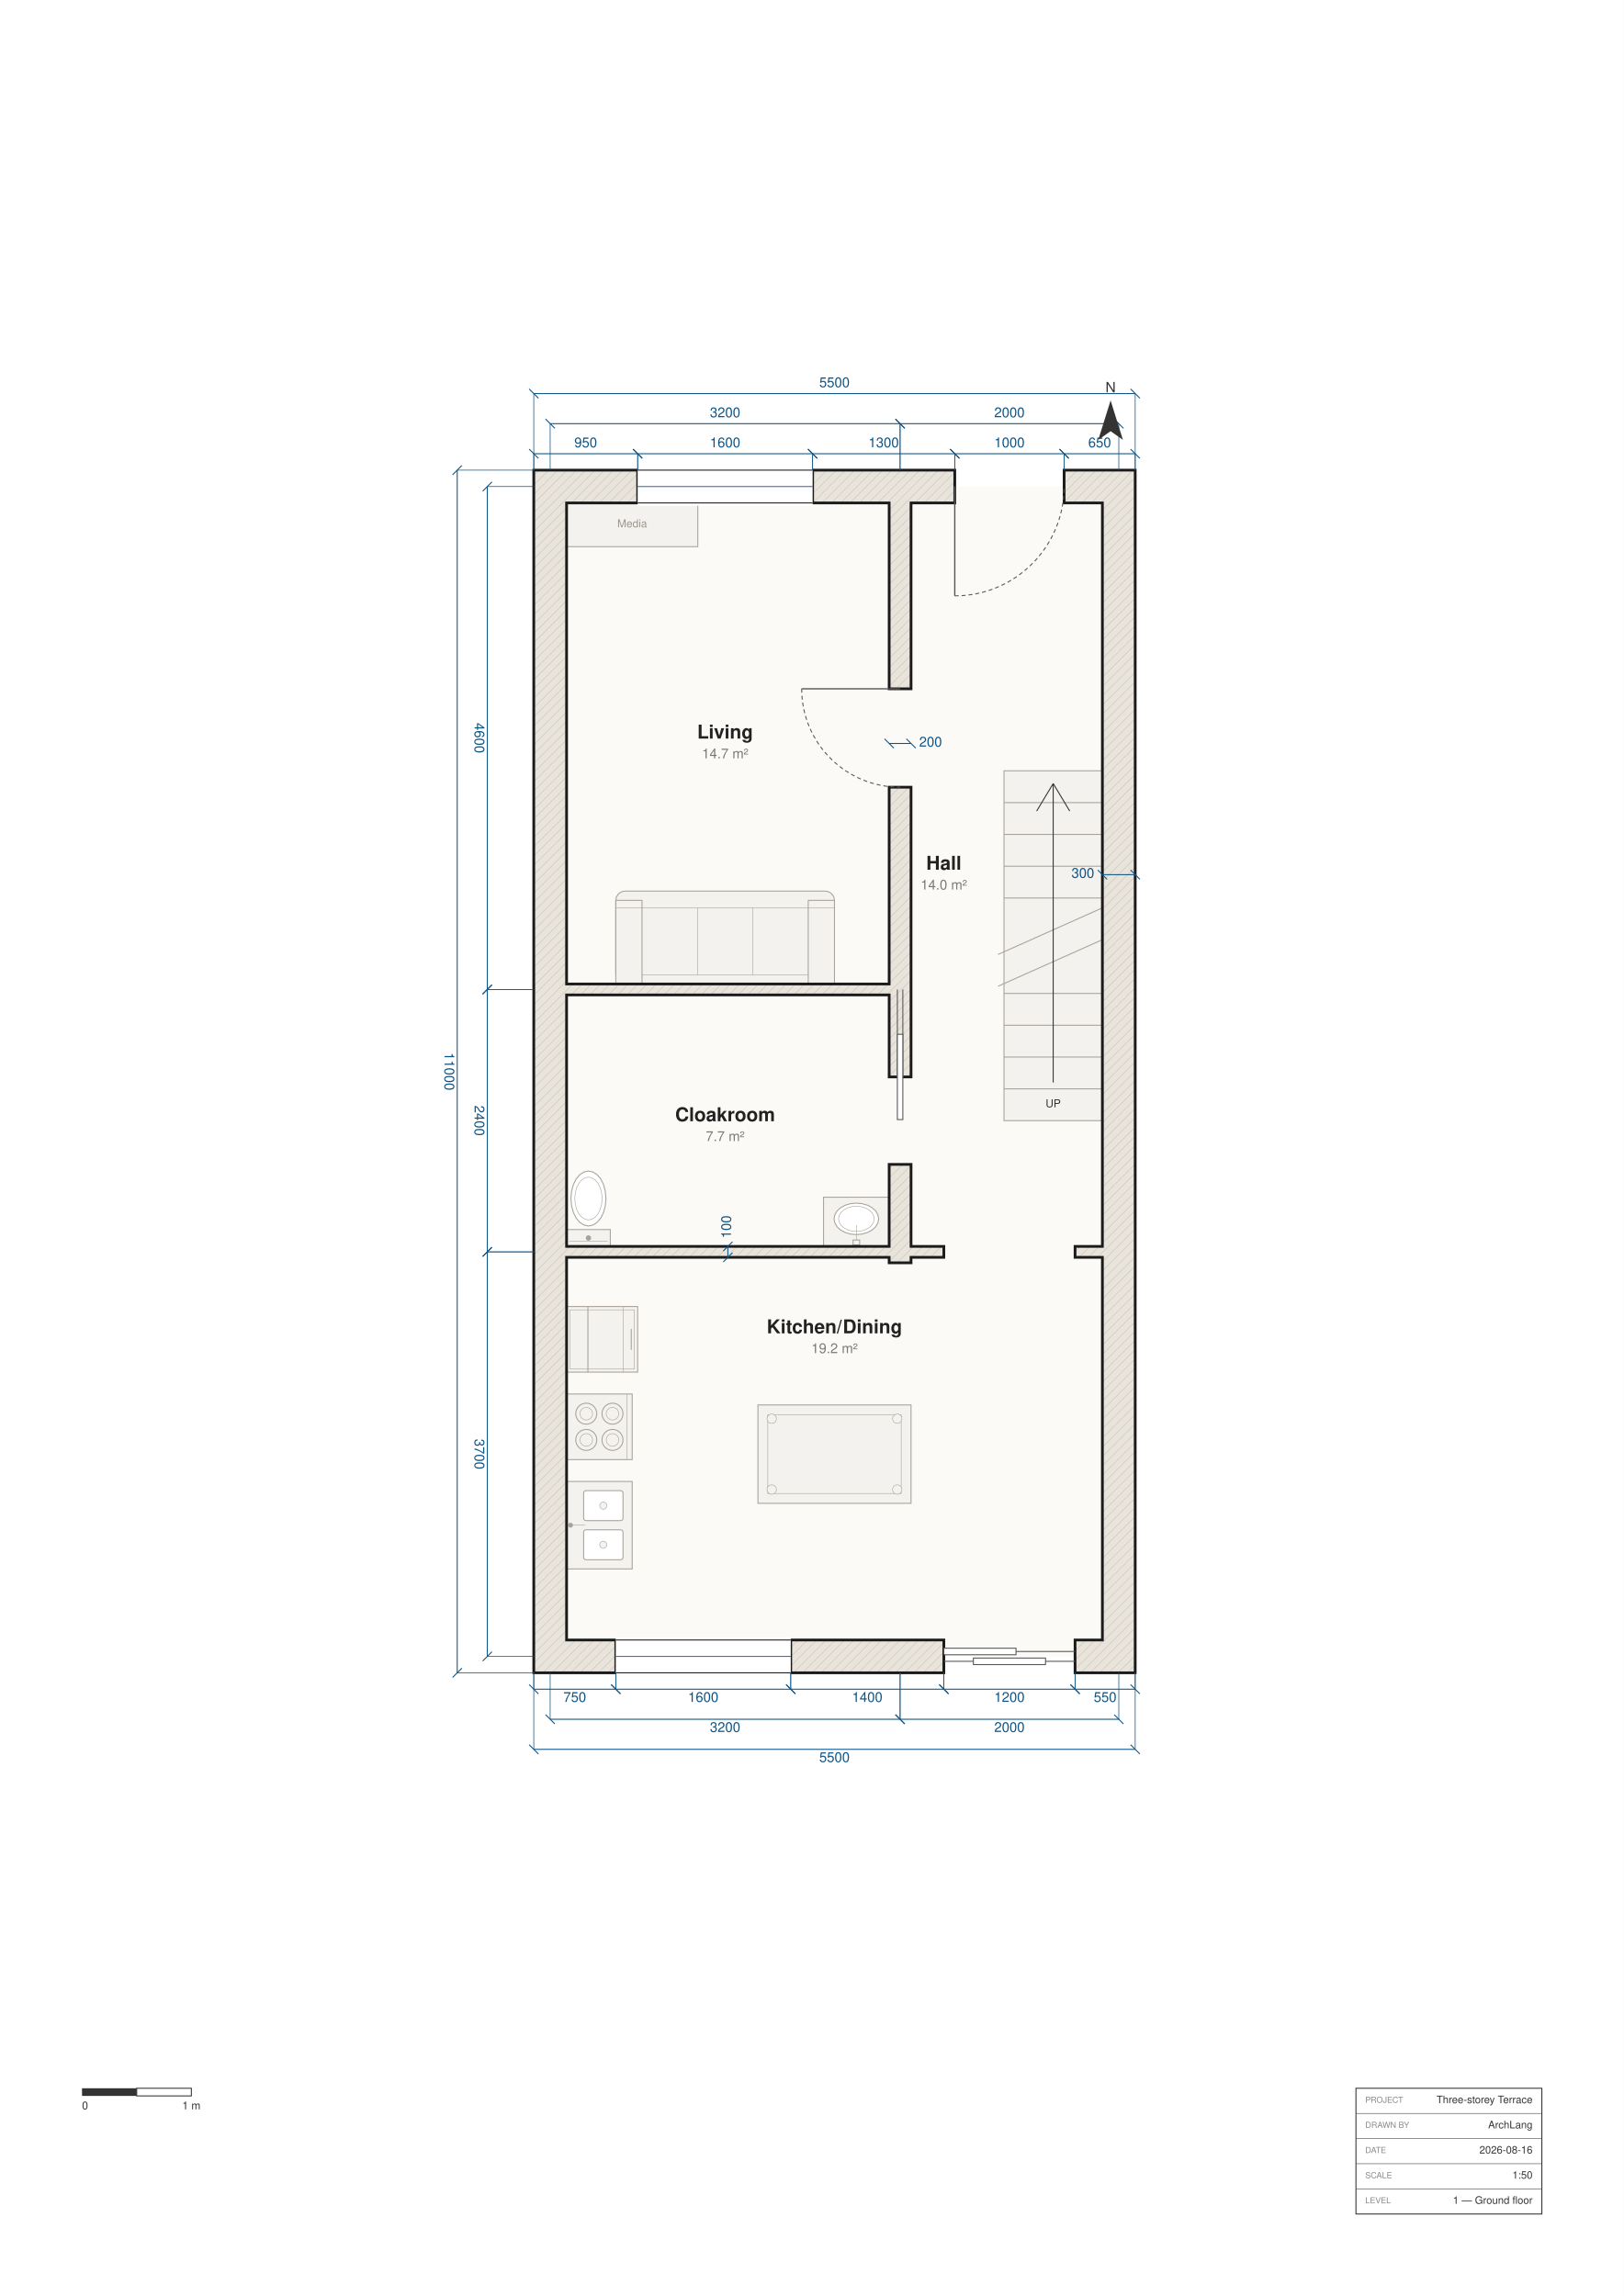
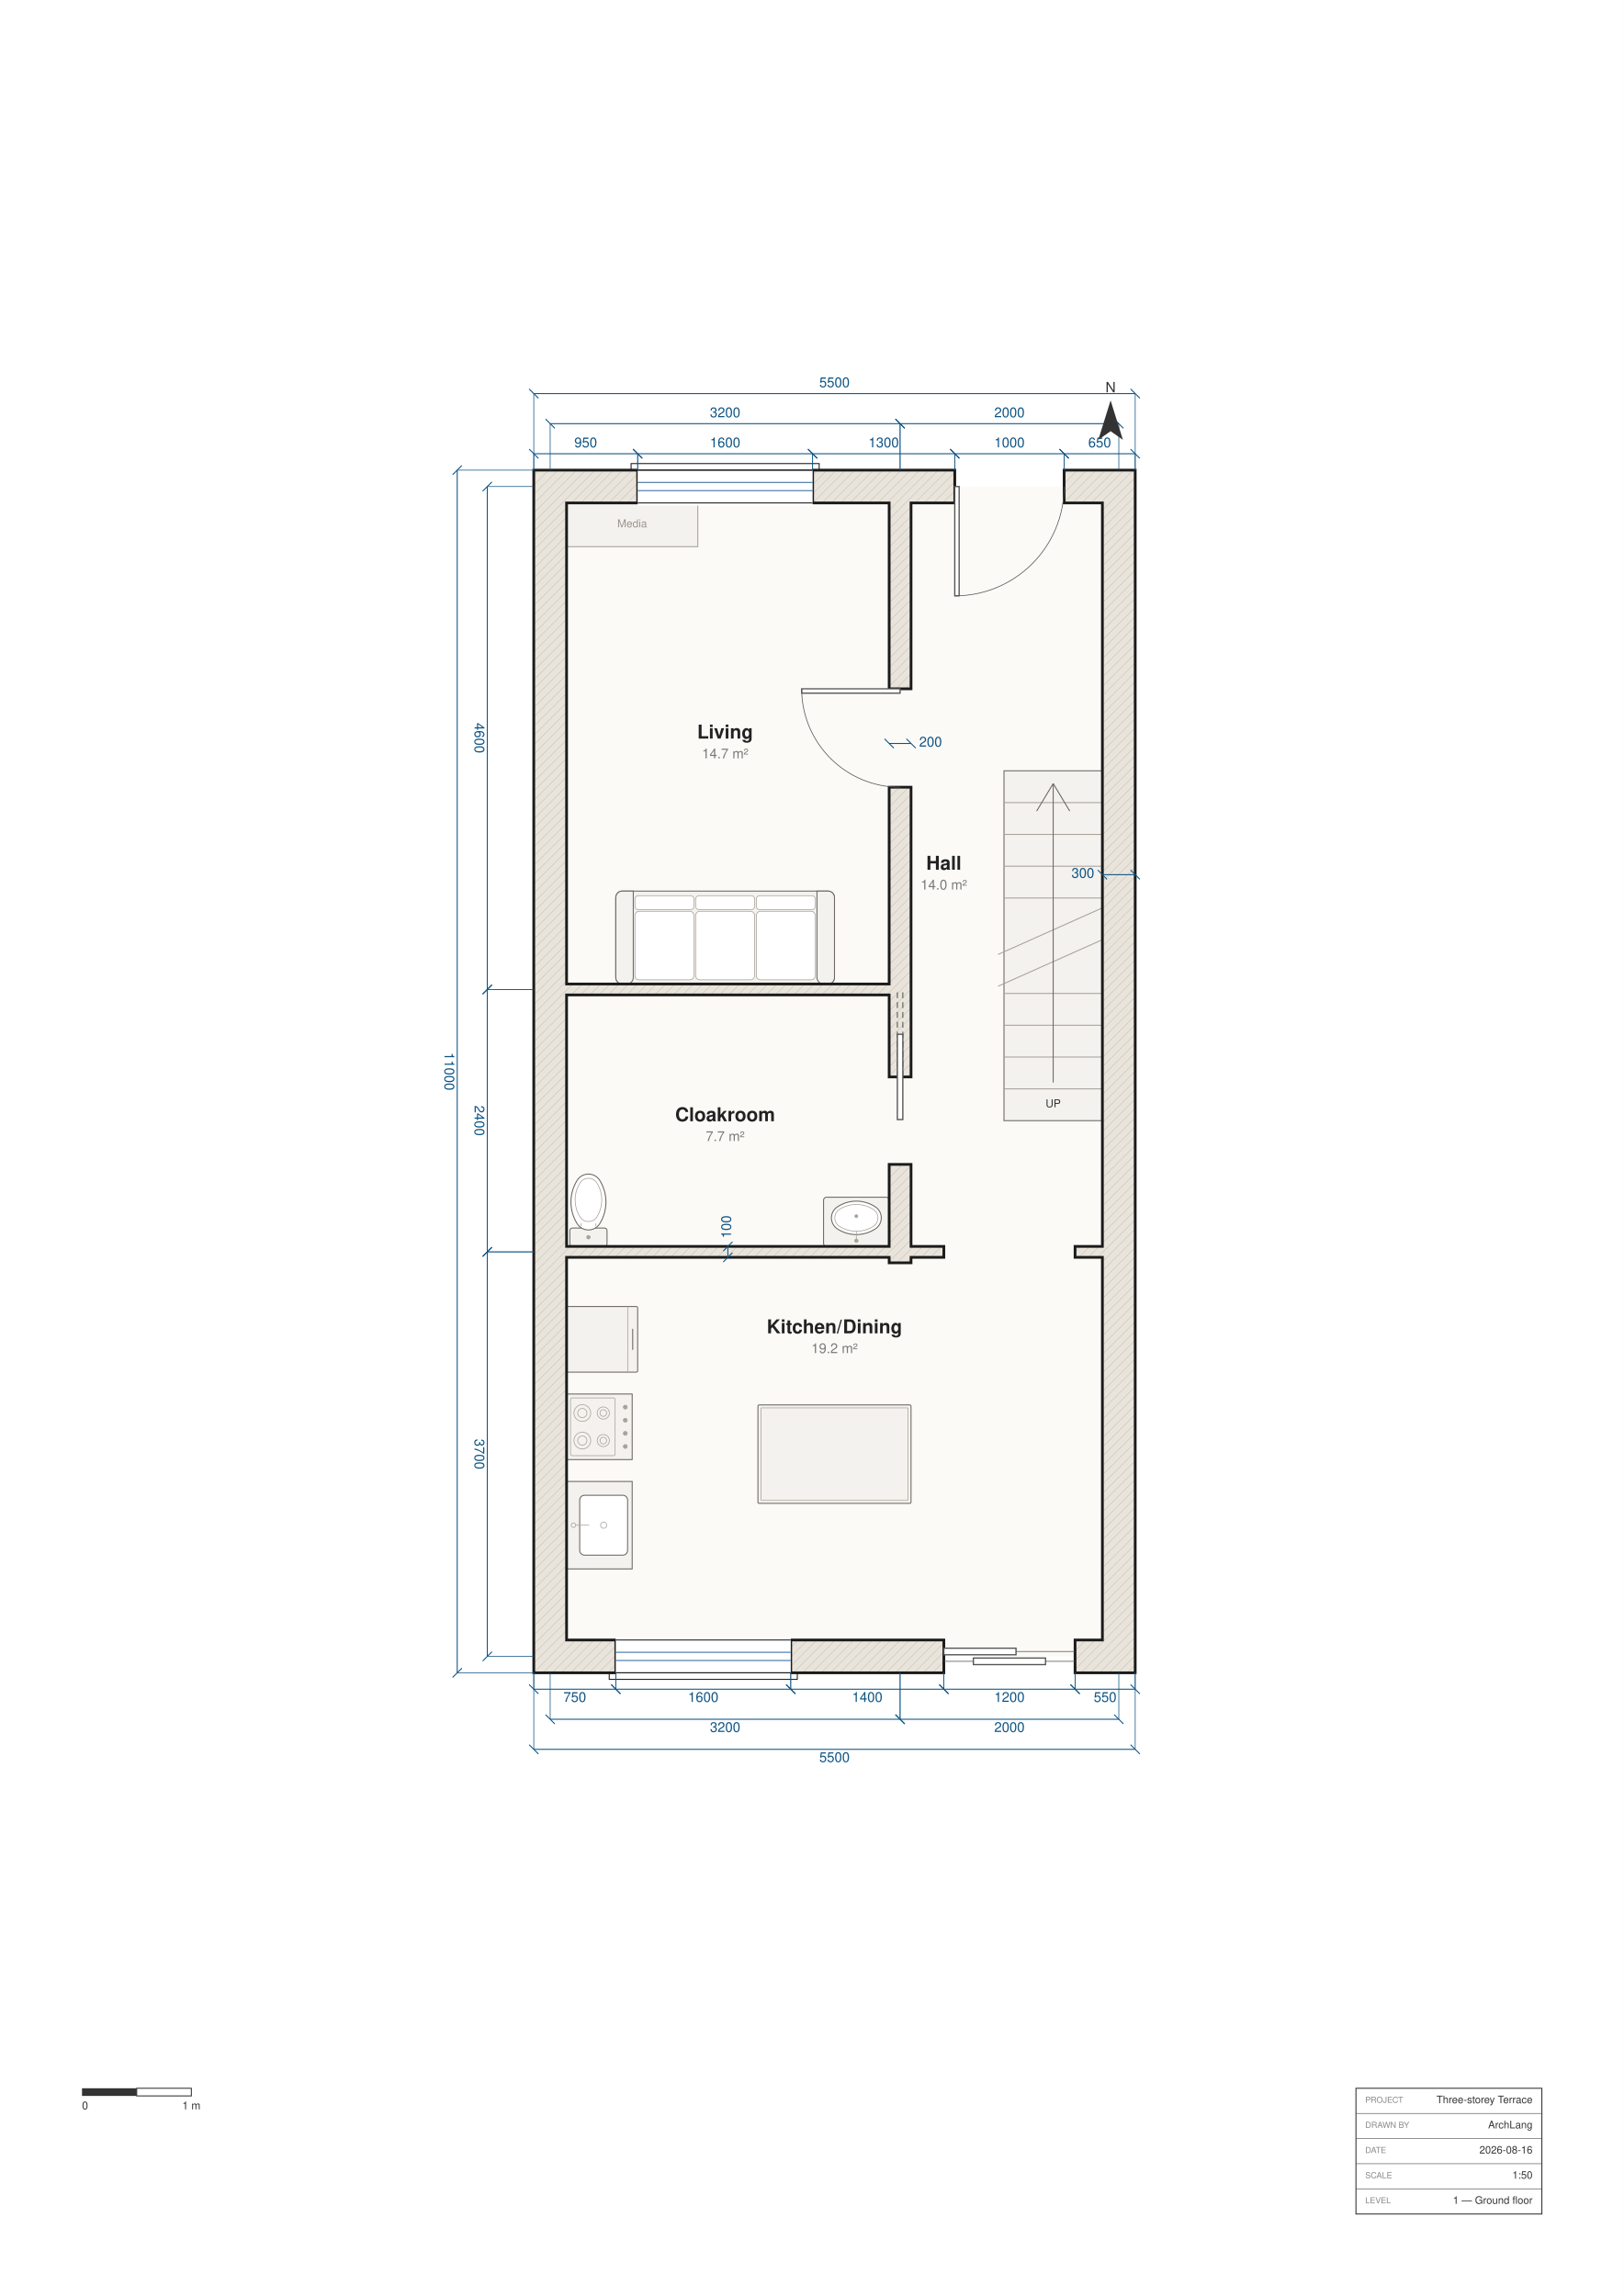
<svg xmlns="http://www.w3.org/2000/svg" width="297mm" height="420mm" viewBox="-5031.25 -4450 14850 21000" font-family="Helvetica, Arial, sans-serif">
  <defs>
    <pattern id="poche" patternUnits="userSpaceOnUse" width="60" height="60" patternTransform="rotate(45)">
      <rect width="60" height="60" fill="#e9e4db" />
      <line x1="0" y1="0" x2="0" y2="60" stroke="#b9b1a4" stroke-width="6.3" />
    </pattern>
  </defs>
  <rect x="-5031.25" y="-4450" width="14850" height="21000" fill="#ffffff" />
  <g id="A-FLOR">
    <polygon points="3200,0 5200,0 5200,7000 3200,7000" fill="#fbfaf7" />
    <polygon points="0,0 3200,0 3200,4600 0,4600" fill="#fbfaf7" />
    <polygon points="0,4600 3200,4600 3200,7000 0,7000" fill="#fbfaf7" />
    <polygon points="0,7000 5200,7000 5200,10700 0,10700" fill="#fbfaf7" />
  </g>
  <g id="A-FURN">
    <polygon points="150,150 1350,150 1350,550 150,550" fill="#f4f2ee" stroke="#a8a29a" stroke-width="9" />
    <text x="750" y="350" font-size="100" fill="#9a948c" text-anchor="middle" dominant-baseline="central">Media</text>
-     <polygon points="2515,3700 2547.53,3706.47 2575.1,3724.9 2593.53,3752.47 2600,3785 2600,4465 2593.53,4497.53 2575.1,4525.1 2547.53,4543.53 2515,4550 685,4550 652.47,4543.53 624.9,4525.1 606.47,4497.53 600,4465 600,3785 606.47,3752.47 624.9,3724.9 652.47,3706.47 685,3700" fill="#f4f2ee" stroke="#a8a29a" stroke-width="9" />
-     <polygon points="600,3785 840,3785 840,4550 600,4550" fill="#f4f2ee" stroke="#a8a29a" stroke-width="9" />
-     <polygon points="2360,3785 2600,3785 2600,4550 2360,4550" fill="#f4f2ee" stroke="#a8a29a" stroke-width="9" />
-     <line x1="600" y1="3853" x2="2600" y2="3853" stroke="#a8a29a" stroke-width="4.95" />
-     <line x1="1346.67" y1="3853" x2="1346.67" y2="4465" stroke="#a8a29a" stroke-width="4.95" />
-     <line x1="1853.33" y1="3853" x2="1853.33" y2="4465" stroke="#a8a29a" stroke-width="4.95" />
-     <line x1="840" y1="4465" x2="2360" y2="4465" stroke="#a8a29a" stroke-width="4.95" />
-     <polygon points="550,6950 150,6950 150,6796 550,6796" fill="#f4f2ee" stroke="#a8a29a" stroke-width="9" />
-     <line x1="526" y1="6903.8" x2="174" y2="6903.8" stroke="#a8a29a" stroke-width="4.95" />
-     <polygon points="190,6512.08 195.45,6447.08 211.44,6386.5 236.86,6334.48 270,6294.57 308.59,6269.48 350,6260.92 391.41,6269.48 430,6294.57 463.14,6334.48 488.56,6386.5 504.55,6447.08 510,6512.08 504.55,6577.08 488.56,6637.66 463.14,6689.68 430,6729.59 391.41,6754.68 350,6763.24 308.59,6754.68 270,6729.59 236.86,6689.68 211.44,6637.66 195.45,6577.08" fill="#ffffff" stroke="#a8a29a" stroke-width="9" />
-     <polygon points="225.2,6512.08 229.45,6461.38 241.92,6414.13 261.75,6373.55 287.6,6342.42 317.7,6322.85 350,6316.18 382.3,6322.85 412.4,6342.42 438.25,6373.55 458.08,6414.13 470.55,6461.38 474.8,6512.08 470.55,6562.78 458.08,6610.03 438.25,6650.61 412.4,6681.74 382.3,6701.31 350,6707.98 317.7,6701.31 287.6,6681.74 261.75,6650.61 241.92,6610.03 229.45,6562.78" fill="#ffffff" stroke="#a8a29a" stroke-width="4.95" />
-     <circle cx="350" cy="6873" r="20" fill="#a8a29a" stroke="#a8a29a" stroke-width="9" />
-     <polygon points="3100,6950 2500,6950 2500,6500 3100,6500" fill="#f4f2ee" stroke="#a8a29a" stroke-width="9" />
-     <polygon points="2596,6698 2602.95,6660.73 2623.33,6626 2655.75,6596.18 2698,6573.29 2747.2,6558.91 2800,6554 2852.8,6558.91 2902,6573.29 2944.25,6596.18 2976.67,6626 2997.05,6660.73 3004,6698 2997.05,6735.27 2976.67,6770 2944.25,6799.82 2902,6822.71 2852.8,6837.09 2800,6842 2747.2,6837.09 2698,6822.71 2655.75,6799.82 2623.33,6770 2602.95,6735.27" fill="#ffffff" stroke="#a8a29a" stroke-width="9" />
-     <polygon points="2636.8,6698 2642.36,6668.18 2658.66,6640.4 2684.6,6616.54 2718.4,6598.23 2757.76,6586.73 2800,6582.8 2842.24,6586.73 2881.6,6598.23 2915.4,6616.54 2941.34,6640.4 2957.64,6668.18 2963.2,6698 2957.64,6727.82 2941.34,6755.6 2915.4,6779.46 2881.6,6797.77 2842.24,6809.27 2800,6813.2 2757.76,6809.27 2718.4,6797.77 2684.6,6779.46 2658.66,6755.6 2642.36,6727.82" fill="#ffffff" stroke="#a8a29a" stroke-width="4.95" />
-     <polygon points="2830,6936.5 2770,6936.5 2770,6891.5 2830,6891.5" fill="#f4f2ee" stroke="#a8a29a" stroke-width="9" />
-     <line x1="2800" y1="6891.5" x2="2800" y2="6755.6" stroke="#a8a29a" stroke-width="4.95" />
-     <polygon points="150,9900 150,9100 750,9100 750,9900" fill="#f4f2ee" stroke="#a8a29a" stroke-width="9" />
-     <polygon points="306,9563.92 307.67,9555.53 312.42,9548.42 319.53,9543.67 327.92,9542 644.08,9542 652.47,9543.67 659.58,9548.42 664.33,9555.53 666,9563.92 666,9794.08 664.33,9802.47 659.58,9809.58 652.47,9814.33 644.08,9816 327.92,9816 319.53,9814.33 312.42,9809.58 307.67,9802.47 306,9794.08" fill="#ffffff" stroke="#a8a29a" stroke-width="9" />
-     <circle cx="486" cy="9679" r="32.88" fill="#f4f2ee" stroke="#a8a29a" stroke-width="4.95" />
-     <polygon points="306,9205.92 307.67,9197.53 312.42,9190.42 319.53,9185.67 327.92,9184 644.08,9184 652.47,9185.67 659.58,9190.42 664.33,9197.53 666,9205.92 666,9436.08 664.33,9444.47 659.58,9451.58 652.47,9456.33 644.08,9458 327.92,9458 319.53,9456.33 312.42,9451.58 307.67,9444.47 306,9436.08" fill="#ffffff" stroke="#a8a29a" stroke-width="9" />
-     <circle cx="486" cy="9321" r="32.88" fill="#f4f2ee" stroke="#a8a29a" stroke-width="4.95" />
-     <circle cx="186" cy="9500" r="18" fill="#a8a29a" stroke="#a8a29a" stroke-width="9" />
-     <line x1="186" y1="9500" x2="318" y2="9500" stroke="#a8a29a" stroke-width="4.95" />
-     <polygon points="150,8900 150,8300 750,8300 750,8900" fill="#f4f2ee" stroke="#a8a29a" stroke-width="9" />
-     <circle cx="330" cy="8720" r="96" fill="none" stroke="#a8a29a" stroke-width="9" />
-     <circle cx="330" cy="8720" r="57.6" fill="none" stroke="#a8a29a" stroke-width="4.95" />
-     <circle cx="570" cy="8720" r="96" fill="none" stroke="#a8a29a" stroke-width="9" />
-     <circle cx="570" cy="8720" r="57.6" fill="none" stroke="#a8a29a" stroke-width="4.95" />
-     <circle cx="330" cy="8480" r="96" fill="none" stroke="#a8a29a" stroke-width="9" />
-     <circle cx="330" cy="8480" r="57.6" fill="none" stroke="#a8a29a" stroke-width="4.95" />
-     <circle cx="570" cy="8480" r="96" fill="none" stroke="#a8a29a" stroke-width="9" />
-     <circle cx="570" cy="8480" r="57.6" fill="none" stroke="#a8a29a" stroke-width="4.95" />
-     <line x1="702" y1="8900" x2="702" y2="8300" stroke="#a8a29a" stroke-width="4.95" />
-     <polygon points="150,8100 150,7500 800,7500 800,8100" fill="#f4f2ee" stroke="#a8a29a" stroke-width="9" />
-     <polygon points="180,8070 180,7530 770,7530 770,8070" fill="none" stroke="#a8a29a" stroke-width="4.95" />
-     <line x1="670" y1="8100" x2="670" y2="7500" stroke="#a8a29a" stroke-width="4.95" />
-     <line x1="345" y1="8100" x2="345" y2="7500" stroke="#a8a29a" stroke-width="9" />
-     <line x1="741.5" y1="7896" x2="741.5" y2="7704" stroke="#a8a29a" stroke-width="9" />
-     <polygon points="1900,8400 3300,8400 3300,9300 1900,9300" fill="#f4f2ee" stroke="#a8a29a" stroke-width="9" />
-     <polygon points="1990,8490 3210,8490 3210,9210 1990,9210" fill="none" stroke="#a8a29a" stroke-width="4.95" />
-     <circle cx="2026" cy="8526" r="42.84" fill="#f4f2ee" stroke="#a8a29a" stroke-width="4.95" />
-     <circle cx="3174" cy="8526" r="42.84" fill="#f4f2ee" stroke="#a8a29a" stroke-width="4.95" />
-     <circle cx="3174" cy="9174" r="42.84" fill="#f4f2ee" stroke="#a8a29a" stroke-width="4.95" />
-     <circle cx="2026" cy="9174" r="42.84" fill="#f4f2ee" stroke="#a8a29a" stroke-width="4.95" />
+     <path d="M 659.5,3700 L 2540.5,3700 A 59.5 59.5 0 0 1 2600,3759.5 L 2600,4490.5 A 59.5 59.5 0 0 1 2540.5,4550 L 659.5,4550 A 59.5 59.5 0 0 1 600,4490.5 L 600,3759.5 A 59.5 59.5 0 0 1 659.5,3700 Z" fill="#f4f2ee" stroke="#6c6864" stroke-width="9" />
+     <path d="M 659.5,3700 L 760,3700 L 760,4490.5 A 59.5 59.5 0 0 1 700.5,4550 L 659.5,4550 A 59.5 59.5 0 0 1 600,4490.5 L 600,3759.5 A 59.5 59.5 0 0 1 659.5,3700 Z" fill="#f4f2ee" stroke="#6c6864" stroke-width="9" />
+     <path d="M 2440,3700 L 2540.5,3700 A 59.5 59.5 0 0 1 2600,3759.5 L 2600,4490.5 A 59.5 59.5 0 0 1 2540.5,4550 L 2499.5,4550 A 59.5 59.5 0 0 1 2440,4490.5 L 2440,3700 Z" fill="#f4f2ee" stroke="#6c6864" stroke-width="9" />
+     <path d="M 805.05,3742.5 L 1285.15,3742.5 A 29.75 29.75 0 0 1 1314.9,3772.25 L 1314.9,3840.25 A 29.75 29.75 0 0 1 1285.15,3870 L 805.05,3870 A 29.75 29.75 0 0 1 775.3,3840.25 L 775.3,3772.25 A 29.75 29.75 0 0 1 805.05,3742.5 Z" fill="#ffffff" stroke="#a8a29a" stroke-width="6.5" />
+     <path d="M 1359.95,3742.5 L 1840.05,3742.5 A 29.75 29.75 0 0 1 1869.8,3772.25 L 1869.8,3840.25 A 29.75 29.75 0 0 1 1840.05,3870 L 1359.95,3870 A 29.75 29.75 0 0 1 1330.2,3840.25 L 1330.2,3772.25 A 29.75 29.75 0 0 1 1359.95,3742.5 Z" fill="#ffffff" stroke="#a8a29a" stroke-width="6.5" />
+     <path d="M 1914.85,3742.5 L 2394.95,3742.5 A 29.75 29.75 0 0 1 2424.7,3772.25 L 2424.7,3840.25 A 29.75 29.75 0 0 1 2394.95,3870 L 1914.85,3870 A 29.75 29.75 0 0 1 1885.1,3840.25 L 1885.1,3772.25 A 29.75 29.75 0 0 1 1914.85,3742.5 Z" fill="#ffffff" stroke="#a8a29a" stroke-width="6.5" />
+     <path d="M 813.55,3885.3 L 1276.65,3885.3 A 38.25 38.25 0 0 1 1314.9,3923.55 L 1314.9,4473.5 A 38.25 38.25 0 0 1 1276.65,4511.75 L 813.55,4511.75 A 38.25 38.25 0 0 1 775.3,4473.5 L 775.3,3923.55 A 38.25 38.25 0 0 1 813.55,3885.3 Z" fill="#ffffff" stroke="#a8a29a" stroke-width="6.5" />
+     <path d="M 1368.45,3885.3 L 1831.55,3885.3 A 38.25 38.25 0 0 1 1869.8,3923.55 L 1869.8,4473.5 A 38.25 38.25 0 0 1 1831.55,4511.75 L 1368.45,4511.75 A 38.25 38.25 0 0 1 1330.2,4473.5 L 1330.2,3923.55 A 38.25 38.25 0 0 1 1368.45,3885.3 Z" fill="#ffffff" stroke="#a8a29a" stroke-width="6.5" />
+     <path d="M 1923.35,3885.3 L 2386.45,3885.3 A 38.25 38.25 0 0 1 2424.7,3923.55 L 2424.7,4473.5 A 38.25 38.25 0 0 1 2386.45,4511.75 L 1923.35,4511.75 A 38.25 38.25 0 0 1 1885.1,4473.5 L 1885.1,3923.55 A 38.25 38.25 0 0 1 1923.35,3885.3 Z" fill="#ffffff" stroke="#a8a29a" stroke-width="6.5" />
+     <path d="M 496.48,6950 L 203.52,6950 A 23.52 23.52 0 0 1 180,6926.48 L 180,6805.52 A 23.52 23.52 0 0 1 203.52,6782 L 496.48,6782 A 23.52 23.52 0 0 1 520,6805.52 L 520,6926.48 A 23.52 23.52 0 0 1 496.48,6950 Z" fill="#f4f2ee" stroke="#6c6864" stroke-width="9" />
+     <path d="M 350,6288.5 A 121.51 121.51 0 0 1 452.98,6345.52 A 373.97 373.97 0 0 1 452.98,6742.48 A 121.51 121.51 0 0 1 350,6799.5 A 121.51 121.51 0 0 1 247.02,6742.48 A 373.97 373.97 0 0 1 247.02,6345.52 A 121.51 121.51 0 0 1 350,6288.5 Z" fill="#ffffff" stroke="#6c6864" stroke-width="9" />
+     <path d="M 350,6326.9 A 91.53 91.53 0 0 1 427.99,6370.51 A 294.71 294.71 0 0 1 427.99,6679.09 A 91.53 91.53 0 0 1 350,6722.7 A 91.53 91.53 0 0 1 272.01,6679.09 A 294.71 294.71 0 0 1 272.01,6370.51 A 91.53 91.53 0 0 1 350,6326.9 Z" fill="#ffffff" stroke="#a8a29a" stroke-width="6.5" />
+     <line x1="418" y1="6767.18" x2="418" y2="6737.53" stroke="#a8a29a" stroke-width="6.5" />
+     <line x1="282" y1="6767.18" x2="282" y2="6737.53" stroke="#a8a29a" stroke-width="6.5" />
+     <circle cx="350" cy="6866" r="16" fill="#a8a29a" stroke="#a8a29a" stroke-width="6.5" />
+     <path d="M 3073,6950 L 2527,6950 A 27 27 0 0 1 2500,6923 L 2500,6527 A 27 27 0 0 1 2527,6500 L 3073,6500 A 27 27 0 0 1 3100,6527 L 3100,6923 A 27 27 0 0 1 3073,6950 Z" fill="#f4f2ee" stroke="#6c6864" stroke-width="9" />
+     <path d="M 2572,6689 A 120.17 120.17 0 0 1 2625.21,6589.21 A 313.68 313.68 0 0 1 2974.79,6589.21 A 120.17 120.17 0 0 1 3028,6689 A 120.17 120.17 0 0 1 2974.79,6788.79 A 313.68 313.68 0 0 1 2625.21,6788.79 A 120.17 120.17 0 0 1 2572,6689 Z" fill="#ffffff" stroke="#6c6864" stroke-width="9" />
+     <path d="M 2602.6,6689 A 92.52 92.52 0 0 1 2646.37,6610.37 A 291.54 291.54 0 0 1 2953.63,6610.37 A 92.52 92.52 0 0 1 2997.4,6689 A 92.52 92.52 0 0 1 2953.63,6767.63 A 291.54 291.54 0 0 1 2646.37,6767.63 A 92.52 92.52 0 0 1 2602.6,6689 Z" fill="#ffffff" stroke="#a8a29a" stroke-width="6.5" />
+     <circle cx="2800" cy="6898.25" r="15.75" fill="#a8a29a" stroke="#a8a29a" stroke-width="6.5" />
+     <line x1="2800" y1="6898.25" x2="2800" y2="6810.5" stroke="#a8a29a" stroke-width="6.5" />
+     <circle cx="2800" cy="6673.7" r="13.5" fill="#a8a29a" stroke="#a8a29a" stroke-width="6.5" />
+     <polygon points="150,9900 150,9100 750,9100 750,9900" fill="#f4f2ee" stroke="#6c6864" stroke-width="9" />
+     <path d="M 270,9729.95 L 270,9270.05 A 43.8 43.8 0 0 1 313.8,9226.25 L 664.2,9226.25 A 43.8 43.8 0 0 1 708,9270.05 L 708,9729.95 A 43.8 43.8 0 0 1 664.2,9773.75 L 313.8,9773.75 A 43.8 43.8 0 0 1 270,9729.95 Z" fill="#ffffff" stroke="#6c6864" stroke-width="9" />
+     <circle cx="489" cy="9500" r="28.47" fill="#ffffff" stroke="#a8a29a" stroke-width="6.5" />
+     <circle cx="213" cy="9500" r="21" fill="none" stroke="#a8a29a" stroke-width="6.5" />
+     <line x1="234" y1="9500" x2="357.6" y2="9500" stroke="#a8a29a" stroke-width="6.5" />
+     <polygon points="150,8900 150,8300 750,8300 750,8900" fill="#f4f2ee" stroke="#6c6864" stroke-width="9" />
+     <path d="M 186,8849 L 186,8351 A 15 15 0 0 1 201,8336 L 579,8336 A 15 15 0 0 1 594,8351 L 594,8849 A 15 15 0 0 1 579,8864 L 201,8864 A 15 15 0 0 1 186,8849 Z" fill="none" stroke="#a8a29a" stroke-width="6.5" />
+     <circle cx="294.12" cy="8725.88" r="76.7" fill="none" stroke="#a8a29a" stroke-width="6.5" />
+     <circle cx="294.12" cy="8725.88" r="42.19" fill="none" stroke="#a8a29a" stroke-width="6.5" />
+     <circle cx="294.12" cy="8474.12" r="76.7" fill="none" stroke="#a8a29a" stroke-width="6.5" />
+     <circle cx="294.12" cy="8474.12" r="42.19" fill="none" stroke="#a8a29a" stroke-width="6.5" />
+     <circle cx="485.88" cy="8725.88" r="55.61" fill="none" stroke="#a8a29a" stroke-width="6.5" />
+     <circle cx="485.88" cy="8725.88" r="30.59" fill="none" stroke="#a8a29a" stroke-width="6.5" />
+     <circle cx="485.88" cy="8474.12" r="55.61" fill="none" stroke="#a8a29a" stroke-width="6.5" />
+     <circle cx="485.88" cy="8474.12" r="30.59" fill="none" stroke="#a8a29a" stroke-width="6.5" />
+     <circle cx="687" cy="8780" r="18" fill="#a8a29a" stroke="#a8a29a" stroke-width="6.5" />
+     <circle cx="687" cy="8660" r="18" fill="#a8a29a" stroke="#a8a29a" stroke-width="6.5" />
+     <circle cx="687" cy="8540" r="18" fill="#a8a29a" stroke="#a8a29a" stroke-width="6.5" />
+     <circle cx="687" cy="8420" r="18" fill="#a8a29a" stroke="#a8a29a" stroke-width="6.5" />
+     <path d="M 150,8088 L 150,7512 A 12 12 0 0 1 162,7500 L 788,7500 A 12 12 0 0 1 800,7512 L 800,8088 A 12 12 0 0 1 788,8100 L 162,8100 A 12 12 0 0 1 150,8088 Z" fill="#f4f2ee" stroke="#6c6864" stroke-width="9" />
+     <line x1="709" y1="8100" x2="709" y2="7500" stroke="#a8a29a" stroke-width="6.5" />
+     <line x1="754.5" y1="7896" x2="754.5" y2="7704" stroke="#6c6864" stroke-width="9" />
+     <path d="M 1910.8,8400 L 3289.2,8400 A 10.8 10.8 0 0 1 3300,8410.8 L 3300,9289.2 A 10.8 10.8 0 0 1 3289.2,9300 L 1910.8,9300 A 10.8 10.8 0 0 1 1900,9289.2 L 1900,8410.8 A 10.8 10.8 0 0 1 1910.8,8400 Z" fill="#f4f2ee" stroke="#6c6864" stroke-width="9" />
+     <path d="M 1934.2,8427 L 3265.8,8427 A 7.2 7.2 0 0 1 3273,8434.2 L 3273,9265.8 A 7.2 7.2 0 0 1 3265.8,9273 L 1934.2,9273 A 7.2 7.2 0 0 1 1927,9265.8 L 1927,8434.2 A 7.2 7.2 0 0 1 1934.2,8427 Z" fill="none" stroke="#a8a29a" stroke-width="6.5" />
  </g>
  <g id="A-FLOR-STRS">
-     <polygon points="4150,2600 5050,2600 5050,5800 4150,5800" fill="#f4f2ee" stroke="#a8a29a" stroke-width="9" />
+     <polygon points="4150,2600 5050,2600 5050,5800 4150,5800" fill="#f4f2ee" stroke="#6c6864" stroke-width="9" />
    <line x1="4096" y1="4570.45" x2="5104" y2="4120.45" stroke="#a8a29a" stroke-width="9" />
    <line x1="4096" y1="4279.55" x2="5104" y2="3829.55" stroke="#a8a29a" stroke-width="9" />
    <line x1="4150" y1="5509.09" x2="5050" y2="5509.09" stroke="#a8a29a" stroke-width="9" />
    <line x1="4150" y1="5218.18" x2="5050" y2="5218.18" stroke="#a8a29a" stroke-width="9" />
    <line x1="4150" y1="4927.27" x2="5050" y2="4927.27" stroke="#a8a29a" stroke-width="9" />
    <line x1="4150" y1="4636.36" x2="5050" y2="4636.36" stroke="#a8a29a" stroke-width="9" />
    <line x1="4150" y1="3763.64" x2="5050" y2="3763.64" stroke="#a8a29a" stroke-width="9" />
    <line x1="4150" y1="3472.73" x2="5050" y2="3472.73" stroke="#a8a29a" stroke-width="9" />
    <line x1="4150" y1="3181.82" x2="5050" y2="3181.82" stroke="#a8a29a" stroke-width="9" />
    <line x1="4150" y1="2890.91" x2="5050" y2="2890.91" stroke="#a8a29a" stroke-width="9" />
-     <line x1="4600" y1="5450.91" x2="4600" y2="2716.36" stroke="#333333" stroke-width="9" />
-     <line x1="4600" y1="2716.36" x2="4751.2" y2="2968.36" stroke="#333333" stroke-width="9" />
-     <line x1="4600" y1="2716.36" x2="4448.8" y2="2968.36" stroke="#333333" stroke-width="9" />
+     <line x1="4600" y1="5450.91" x2="4600" y2="2716.36" stroke="#6c6864" stroke-width="9" />
+     <line x1="4600" y1="2716.36" x2="4751.2" y2="2968.36" stroke="#6c6864" stroke-width="9" />
+     <line x1="4600" y1="2716.36" x2="4448.8" y2="2968.36" stroke="#6c6864" stroke-width="9" />
    <text x="4600" y="5654.55" font-size="100" fill="#333333" text-anchor="middle" dominant-baseline="central">UP</text>
  </g>
  <g id="A-WALL">
    <path d="M -150,-150 L 800,-150 L 800,150 L 150,150 L 150,4550 L 3100,4550 L 3100,2750 L 3300,2750 L 3300,5400 L 3100,5400 L 3100,4650 L 150,4650 L 150,6950 L 3100,6950 L 3100,6200 L 3300,6200 L 3300,6950 L 3600,6950 L 3600,7050 L 3300,7050 L 3300,7100 L 3100,7100 L 3100,7050 L 150,7050 L 150,10550 L 600,10550 L 600,10850 L -150,10850 Z M 2200,10550 L 3600,10550 L 3600,10850 L 2200,10850 Z M 2400,-150 L 3700,-150 L 3700,150 L 3300,150 L 3300,1850 L 3100,1850 L 3100,150 L 2400,150 Z M 4700,-150 L 5350,-150 L 5350,10850 L 4800,10850 L 4800,10550 L 5050,10550 L 5050,7050 L 4800,7050 L 4800,6950 L 5050,6950 L 5050,150 L 4700,150 Z" fill="url(#poche)" fill-rule="nonzero" />
    <path d="M -150,-150 L 800,-150 L 800,150 L 150,150 L 150,4550 L 3100,4550 L 3100,2750 L 3300,2750 L 3300,5400 L 3100,5400 L 3100,4650 L 150,4650 L 150,6950 L 3100,6950 L 3100,6200 L 3300,6200 L 3300,6950 L 3600,6950 L 3600,7050 L 3300,7050 L 3300,7100 L 3100,7100 L 3100,7050 L 150,7050 L 150,10550 L 600,10550 L 600,10850 L -150,10850 Z M 2200,10550 L 3600,10550 L 3600,10850 L 2200,10850 Z M 2400,-150 L 3700,-150 L 3700,150 L 3300,150 L 3300,1850 L 3100,1850 L 3100,150 L 2400,150 Z M 4700,-150 L 5350,-150 L 5350,10850 L 4800,10850 L 4800,10550 L 5050,10550 L 5050,7050 L 4800,7050 L 4800,6950 L 5050,6950 L 5050,150 L 4700,150 Z" fill="none" stroke="#1b1b1b" stroke-width="25" stroke-linejoin="miter" stroke-miterlimit="4" />
  </g>
  <g id="A-DOOR">
    <polygon points="3700,150 4700,150 4700,-150 3700,-150" fill="none" />
-     <line x1="3700" y1="0" x2="3700" y2="1000" stroke="#555555" stroke-width="11.7" />
-     <path d="M 3700,1000 A 1000 1000 0 0 0 4700,0" fill="none" stroke="#555555" stroke-width="9" stroke-dasharray="36 27" />
+     <polygon points="3700,0 3700,1000 3740,999.2 3740,0" fill="#ffffff" stroke="#555555" stroke-width="11.7" />
+     <path d="M 3700,1000 A 1000 1000 0 0 0 4700,0" fill="none" stroke="#555555" stroke-width="6.5" />
    <polygon points="3100,1850 3100,2750 3300,2750 3300,1850" fill="none" />
-     <line x1="3200" y1="1850" x2="2300" y2="1850" stroke="#555555" stroke-width="11.7" />
-     <path d="M 2300,1850 A 900 900 0 0 0 3200,2750" fill="none" stroke="#555555" stroke-width="9" stroke-dasharray="36 27" />
+     <polygon points="3200,1850 2300,1850 2300.89,1890 3200,1890" fill="#ffffff" stroke="#555555" stroke-width="11.7" />
+     <path d="M 2300,1850 A 900 900 0 0 0 3200,2750" fill="none" stroke="#555555" stroke-width="6.5" />
    <polygon points="3100,5400 3100,6200 3300,6200 3300,5400" fill="none" />
-     <line x1="3175" y1="5400" x2="3175" y2="4600" stroke="#555555" stroke-width="9" />
-     <line x1="3225" y1="5400" x2="3225" y2="4600" stroke="#555555" stroke-width="9" />
-     <polygon points="3225,5010 3225,5790 3175,5790 3175,5010" fill="#ffffff" stroke="#555555" stroke-width="9" />
+     <line x1="3175" y1="5400" x2="3175" y2="4600" stroke="#555555" stroke-width="9" stroke-dasharray="54 36" />
+     <line x1="3225" y1="5400" x2="3225" y2="4600" stroke="#555555" stroke-width="9" stroke-dasharray="54 36" />
+     <polygon points="3225,5010 3225,5790 3175,5790 3175,5010" fill="#ffffff" stroke="#555555" stroke-width="11.7" />
    <polygon points="4800,10550 3600,10550 3600,10850 4800,10850" fill="none" />
-     <line x1="4800" y1="10655" x2="3600" y2="10655" stroke="#555555" stroke-width="9" />
-     <line x1="4800" y1="10745" x2="3600" y2="10745" stroke="#555555" stroke-width="9" />
-     <polygon points="4260,10685 3600,10685 3600,10625 4260,10625" fill="#ffffff" stroke="#555555" stroke-width="9" />
-     <polygon points="4530,10775 3870,10775 3870,10715 4530,10715" fill="#ffffff" stroke="#555555" stroke-width="9" />
+     <line x1="4800" y1="10655" x2="3600" y2="10655" stroke="#555555" stroke-width="6.5" />
+     <line x1="4800" y1="10745" x2="3600" y2="10745" stroke="#555555" stroke-width="6.5" />
+     <polygon points="4260,10685 3600,10685 3600,10625 4260,10625" fill="#ffffff" stroke="#555555" stroke-width="11.7" />
+     <polygon points="4530,10775 3870,10775 3870,10715 4530,10715" fill="#ffffff" stroke="#555555" stroke-width="11.7" />
    <polygon points="3600,7050 4800,7050 4800,6950 3600,6950" fill="none" />
  </g>
  <g id="A-GLAZ">
    <polygon points="800,175 2400,175 2400,-175 800,-175" fill="#ffffff" />
    <line x1="800" y1="150" x2="2400" y2="150" stroke="#1b1b1b" stroke-width="9" />
    <line x1="800" y1="-150" x2="2400" y2="-150" stroke="#1b1b1b" stroke-width="9" />
-     <line x1="800" y1="0" x2="2400" y2="0" stroke="#3a6ea5" stroke-width="9" />
+     <line x1="800" y1="37.5" x2="2400" y2="37.5" stroke="#3a6ea5" stroke-width="9" />
+     <line x1="800" y1="-37.5" x2="2400" y2="-37.5" stroke="#3a6ea5" stroke-width="9" />
+     <polygon points="740,-150 740,-210 2460,-210 2460,-150" fill="none" stroke="#1b1b1b" stroke-width="9" />
    <polygon points="2200,10525 600,10525 600,10875 2200,10875" fill="#ffffff" />
    <line x1="2200" y1="10550" x2="600" y2="10550" stroke="#1b1b1b" stroke-width="9" />
    <line x1="2200" y1="10850" x2="600" y2="10850" stroke="#1b1b1b" stroke-width="9" />
-     <line x1="2200" y1="10700" x2="600" y2="10700" stroke="#3a6ea5" stroke-width="9" />
+     <line x1="2200" y1="10662.5" x2="600" y2="10662.5" stroke="#3a6ea5" stroke-width="9" />
+     <line x1="2200" y1="10737.5" x2="600" y2="10737.5" stroke="#3a6ea5" stroke-width="9" />
+     <polygon points="2260,10850 2260,10910 540,10910 540,10850" fill="none" stroke="#1b1b1b" stroke-width="9" />
  </g>
  <g id="A-ANNO-TEXT">
    <text x="3600" y="3465" font-size="175" fill="#222222" text-anchor="middle" dominant-baseline="central" font-weight="600">Hall</text>
    <text x="3600" y="3657.5" font-size="125" fill="#7a7a7a" text-anchor="middle" dominant-baseline="central">14.0 m²</text>
    <text x="1600" y="2265" font-size="175" fill="#222222" text-anchor="middle" dominant-baseline="central" font-weight="600">Living</text>
    <text x="1600" y="2457.5" font-size="125" fill="#7a7a7a" text-anchor="middle" dominant-baseline="central">14.7 m²</text>
    <text x="1600" y="5765" font-size="175" fill="#222222" text-anchor="middle" dominant-baseline="central" font-weight="600">Cloakroom</text>
    <text x="1600" y="5957.5" font-size="125" fill="#7a7a7a" text-anchor="middle" dominant-baseline="central">7.7 m²</text>
    <text x="2600" y="7705" font-size="175" fill="#222222" text-anchor="middle" dominant-baseline="central" font-weight="600">Kitchen/Dining</text>
    <text x="2600" y="7897.5" font-size="125" fill="#7a7a7a" text-anchor="middle" dominant-baseline="central">19.2 m²</text>
  </g>
  <g id="A-ANNO-DIMS">
    <line x1="-150" y1="10850" x2="-150" y2="11000" stroke="#0E5484" stroke-width="6.3" />
    <line x1="600" y1="10850" x2="600" y2="11000" stroke="#0E5484" stroke-width="6.3" />
    <line x1="-150" y1="11000" x2="600" y2="11000" stroke="#0E5484" stroke-width="9" />
    <line x1="-107.57" y1="11042.43" x2="-192.43" y2="10957.57" stroke="#0E5484" stroke-width="9" />
    <line x1="642.43" y1="11042.43" x2="557.57" y2="10957.57" stroke="#0E5484" stroke-width="9" />
    <text x="225" y="11087.5" font-size="125" fill="#0E5484" text-anchor="middle" dominant-baseline="central" transform="rotate(0 225 11087.5)">750</text>
    <line x1="600" y1="10850" x2="600" y2="11000" stroke="#0E5484" stroke-width="6.3" />
    <line x1="2200" y1="10850" x2="2200" y2="11000" stroke="#0E5484" stroke-width="6.3" />
    <line x1="600" y1="11000" x2="2200" y2="11000" stroke="#0E5484" stroke-width="9" />
    <line x1="642.43" y1="11042.43" x2="557.57" y2="10957.57" stroke="#0E5484" stroke-width="9" />
    <line x1="2242.43" y1="11042.43" x2="2157.57" y2="10957.57" stroke="#0E5484" stroke-width="9" />
    <text x="1400" y="11087.5" font-size="125" fill="#0E5484" text-anchor="middle" dominant-baseline="central" transform="rotate(0 1400 11087.5)">1600</text>
    <line x1="2200" y1="10850" x2="2200" y2="11000" stroke="#0E5484" stroke-width="6.3" />
    <line x1="3600" y1="10850" x2="3600" y2="11000" stroke="#0E5484" stroke-width="6.3" />
    <line x1="2200" y1="11000" x2="3600" y2="11000" stroke="#0E5484" stroke-width="9" />
    <line x1="2242.43" y1="11042.43" x2="2157.57" y2="10957.57" stroke="#0E5484" stroke-width="9" />
    <line x1="3642.43" y1="11042.43" x2="3557.57" y2="10957.57" stroke="#0E5484" stroke-width="9" />
    <text x="2900" y="11087.5" font-size="125" fill="#0E5484" text-anchor="middle" dominant-baseline="central" transform="rotate(0 2900 11087.5)">1400</text>
    <line x1="3600" y1="10850" x2="3600" y2="11000" stroke="#0E5484" stroke-width="6.3" />
    <line x1="4800" y1="10850" x2="4800" y2="11000" stroke="#0E5484" stroke-width="6.3" />
    <line x1="3600" y1="11000" x2="4800" y2="11000" stroke="#0E5484" stroke-width="9" />
    <line x1="3642.43" y1="11042.43" x2="3557.57" y2="10957.57" stroke="#0E5484" stroke-width="9" />
    <line x1="4842.43" y1="11042.43" x2="4757.57" y2="10957.57" stroke="#0E5484" stroke-width="9" />
    <text x="4200" y="11087.5" font-size="125" fill="#0E5484" text-anchor="middle" dominant-baseline="central" transform="rotate(0 4200 11087.5)">1200</text>
    <line x1="4800" y1="10850" x2="4800" y2="11000" stroke="#0E5484" stroke-width="6.3" />
    <line x1="5350" y1="10850" x2="5350" y2="11000" stroke="#0E5484" stroke-width="6.3" />
    <line x1="4800" y1="11000" x2="5350" y2="11000" stroke="#0E5484" stroke-width="9" />
    <line x1="4842.43" y1="11042.43" x2="4757.57" y2="10957.57" stroke="#0E5484" stroke-width="9" />
    <line x1="5392.43" y1="11042.43" x2="5307.57" y2="10957.57" stroke="#0E5484" stroke-width="9" />
    <text x="5075" y="11087.5" font-size="125" fill="#0E5484" text-anchor="middle" dominant-baseline="central" transform="rotate(0 5075 11087.5)">550</text>
    <line x1="0" y1="10850" x2="0" y2="11275" stroke="#0E5484" stroke-width="6.3" />
    <line x1="3200" y1="10850" x2="3200" y2="11275" stroke="#0E5484" stroke-width="6.3" />
    <line x1="0" y1="11275" x2="3200" y2="11275" stroke="#0E5484" stroke-width="9" />
    <line x1="42.43" y1="11317.43" x2="-42.43" y2="11232.57" stroke="#0E5484" stroke-width="9" />
    <line x1="3242.43" y1="11317.43" x2="3157.57" y2="11232.57" stroke="#0E5484" stroke-width="9" />
    <text x="1600" y="11362.5" font-size="125" fill="#0E5484" text-anchor="middle" dominant-baseline="central" transform="rotate(0 1600 11362.5)">3200</text>
    <line x1="3200" y1="10850" x2="3200" y2="11275" stroke="#0E5484" stroke-width="6.3" />
    <line x1="5200" y1="10850" x2="5200" y2="11275" stroke="#0E5484" stroke-width="6.3" />
    <line x1="3200" y1="11275" x2="5200" y2="11275" stroke="#0E5484" stroke-width="9" />
    <line x1="3242.43" y1="11317.43" x2="3157.57" y2="11232.57" stroke="#0E5484" stroke-width="9" />
    <line x1="5242.43" y1="11317.43" x2="5157.57" y2="11232.57" stroke="#0E5484" stroke-width="9" />
    <text x="4200" y="11362.5" font-size="125" fill="#0E5484" text-anchor="middle" dominant-baseline="central" transform="rotate(0 4200 11362.5)">2000</text>
    <line x1="-150" y1="10850" x2="-150" y2="11550" stroke="#0E5484" stroke-width="6.3" />
    <line x1="5350" y1="10850" x2="5350" y2="11550" stroke="#0E5484" stroke-width="6.3" />
    <line x1="-150" y1="11550" x2="5350" y2="11550" stroke="#0E5484" stroke-width="9" />
    <line x1="-107.57" y1="11592.43" x2="-192.43" y2="11507.57" stroke="#0E5484" stroke-width="9" />
    <line x1="5392.43" y1="11592.43" x2="5307.57" y2="11507.57" stroke="#0E5484" stroke-width="9" />
    <text x="2600" y="11637.5" font-size="125" fill="#0E5484" text-anchor="middle" dominant-baseline="central" transform="rotate(0 2600 11637.5)">5500</text>
    <line x1="-150" y1="0" x2="-575" y2="0" stroke="#0E5484" stroke-width="6.3" />
    <line x1="-150" y1="4600" x2="-575" y2="4600" stroke="#0E5484" stroke-width="6.3" />
    <line x1="-575" y1="0" x2="-575" y2="4600" stroke="#0E5484" stroke-width="9" />
    <line x1="-617.43" y1="42.43" x2="-532.57" y2="-42.43" stroke="#0E5484" stroke-width="9" />
    <line x1="-617.43" y1="4642.43" x2="-532.57" y2="4557.57" stroke="#0E5484" stroke-width="9" />
    <text x="-662.5" y="2300" font-size="125" fill="#0E5484" text-anchor="middle" dominant-baseline="central" transform="rotate(90 -662.5 2300)">4600</text>
    <line x1="-150" y1="4600" x2="-575" y2="4600" stroke="#0E5484" stroke-width="6.3" />
    <line x1="-150" y1="7000" x2="-575" y2="7000" stroke="#0E5484" stroke-width="6.3" />
    <line x1="-575" y1="4600" x2="-575" y2="7000" stroke="#0E5484" stroke-width="9" />
    <line x1="-617.43" y1="4642.43" x2="-532.57" y2="4557.57" stroke="#0E5484" stroke-width="9" />
    <line x1="-617.43" y1="7042.43" x2="-532.57" y2="6957.57" stroke="#0E5484" stroke-width="9" />
    <text x="-662.5" y="5800" font-size="125" fill="#0E5484" text-anchor="middle" dominant-baseline="central" transform="rotate(90 -662.5 5800)">2400</text>
    <line x1="-150" y1="7000" x2="-575" y2="7000" stroke="#0E5484" stroke-width="6.3" />
    <line x1="-150" y1="10700" x2="-575" y2="10700" stroke="#0E5484" stroke-width="6.3" />
    <line x1="-575" y1="7000" x2="-575" y2="10700" stroke="#0E5484" stroke-width="9" />
    <line x1="-617.43" y1="7042.43" x2="-532.57" y2="6957.57" stroke="#0E5484" stroke-width="9" />
    <line x1="-617.43" y1="10742.43" x2="-532.57" y2="10657.57" stroke="#0E5484" stroke-width="9" />
    <text x="-662.5" y="8850" font-size="125" fill="#0E5484" text-anchor="middle" dominant-baseline="central" transform="rotate(90 -662.5 8850)">3700</text>
    <line x1="-150" y1="-150" x2="-850" y2="-150" stroke="#0E5484" stroke-width="6.3" />
    <line x1="-150" y1="10850" x2="-850" y2="10850" stroke="#0E5484" stroke-width="6.3" />
    <line x1="-850" y1="-150" x2="-850" y2="10850" stroke="#0E5484" stroke-width="9" />
    <line x1="-892.43" y1="-107.57" x2="-807.57" y2="-192.43" stroke="#0E5484" stroke-width="9" />
    <line x1="-892.43" y1="10892.43" x2="-807.57" y2="10807.57" stroke="#0E5484" stroke-width="9" />
    <text x="-937.5" y="5350" font-size="125" fill="#0E5484" text-anchor="middle" dominant-baseline="central" transform="rotate(90 -937.5 5350)">11000</text>
    <line x1="800" y1="-150" x2="800" y2="-300" stroke="#0E5484" stroke-width="6.3" />
    <line x1="-150" y1="-150" x2="-150" y2="-300" stroke="#0E5484" stroke-width="6.3" />
    <line x1="800" y1="-300" x2="-150" y2="-300" stroke="#0E5484" stroke-width="9" />
    <line x1="757.57" y1="-342.43" x2="842.43" y2="-257.57" stroke="#0E5484" stroke-width="9" />
    <line x1="-192.43" y1="-342.43" x2="-107.57" y2="-257.57" stroke="#0E5484" stroke-width="9" />
    <text x="325" y="-387.5" font-size="125" fill="#0E5484" text-anchor="middle" dominant-baseline="central" transform="rotate(0 325 -387.5)">950</text>
    <line x1="2400" y1="-150" x2="2400" y2="-300" stroke="#0E5484" stroke-width="6.3" />
    <line x1="800" y1="-150" x2="800" y2="-300" stroke="#0E5484" stroke-width="6.3" />
    <line x1="2400" y1="-300" x2="800" y2="-300" stroke="#0E5484" stroke-width="9" />
    <line x1="2357.57" y1="-342.43" x2="2442.43" y2="-257.57" stroke="#0E5484" stroke-width="9" />
    <line x1="757.57" y1="-342.43" x2="842.43" y2="-257.57" stroke="#0E5484" stroke-width="9" />
    <text x="1600" y="-387.5" font-size="125" fill="#0E5484" text-anchor="middle" dominant-baseline="central" transform="rotate(0 1600 -387.5)">1600</text>
    <line x1="3700" y1="-150" x2="3700" y2="-300" stroke="#0E5484" stroke-width="6.3" />
    <line x1="2400" y1="-150" x2="2400" y2="-300" stroke="#0E5484" stroke-width="6.3" />
    <line x1="3700" y1="-300" x2="2400" y2="-300" stroke="#0E5484" stroke-width="9" />
    <line x1="3657.57" y1="-342.43" x2="3742.43" y2="-257.57" stroke="#0E5484" stroke-width="9" />
    <line x1="2357.57" y1="-342.43" x2="2442.43" y2="-257.57" stroke="#0E5484" stroke-width="9" />
    <text x="3050" y="-387.5" font-size="125" fill="#0E5484" text-anchor="middle" dominant-baseline="central" transform="rotate(0 3050 -387.5)">1300</text>
    <line x1="4700" y1="-150" x2="4700" y2="-300" stroke="#0E5484" stroke-width="6.3" />
    <line x1="3700" y1="-150" x2="3700" y2="-300" stroke="#0E5484" stroke-width="6.3" />
    <line x1="4700" y1="-300" x2="3700" y2="-300" stroke="#0E5484" stroke-width="9" />
    <line x1="4657.57" y1="-342.43" x2="4742.43" y2="-257.57" stroke="#0E5484" stroke-width="9" />
    <line x1="3657.57" y1="-342.43" x2="3742.43" y2="-257.57" stroke="#0E5484" stroke-width="9" />
    <text x="4200" y="-387.5" font-size="125" fill="#0E5484" text-anchor="middle" dominant-baseline="central" transform="rotate(0 4200 -387.5)">1000</text>
    <line x1="5350" y1="-150" x2="5350" y2="-300" stroke="#0E5484" stroke-width="6.3" />
    <line x1="4700" y1="-150" x2="4700" y2="-300" stroke="#0E5484" stroke-width="6.3" />
    <line x1="5350" y1="-300" x2="4700" y2="-300" stroke="#0E5484" stroke-width="9" />
    <line x1="5307.57" y1="-342.43" x2="5392.43" y2="-257.57" stroke="#0E5484" stroke-width="9" />
    <line x1="4657.57" y1="-342.43" x2="4742.43" y2="-257.57" stroke="#0E5484" stroke-width="9" />
    <text x="5025" y="-387.5" font-size="125" fill="#0E5484" text-anchor="middle" dominant-baseline="central" transform="rotate(0 5025 -387.5)">650</text>
    <line x1="3200" y1="-150" x2="3200" y2="-575" stroke="#0E5484" stroke-width="6.3" />
    <line x1="0" y1="-150" x2="0" y2="-575" stroke="#0E5484" stroke-width="6.3" />
    <line x1="3200" y1="-575" x2="0" y2="-575" stroke="#0E5484" stroke-width="9" />
    <line x1="3157.57" y1="-617.43" x2="3242.43" y2="-532.57" stroke="#0E5484" stroke-width="9" />
    <line x1="-42.43" y1="-617.43" x2="42.43" y2="-532.57" stroke="#0E5484" stroke-width="9" />
    <text x="1600" y="-662.5" font-size="125" fill="#0E5484" text-anchor="middle" dominant-baseline="central" transform="rotate(0 1600 -662.5)">3200</text>
    <line x1="5200" y1="-150" x2="5200" y2="-575" stroke="#0E5484" stroke-width="6.3" />
    <line x1="3200" y1="-150" x2="3200" y2="-575" stroke="#0E5484" stroke-width="6.3" />
    <line x1="5200" y1="-575" x2="3200" y2="-575" stroke="#0E5484" stroke-width="9" />
    <line x1="5157.57" y1="-617.43" x2="5242.43" y2="-532.57" stroke="#0E5484" stroke-width="9" />
    <line x1="3157.57" y1="-617.43" x2="3242.43" y2="-532.57" stroke="#0E5484" stroke-width="9" />
    <text x="4200" y="-662.5" font-size="125" fill="#0E5484" text-anchor="middle" dominant-baseline="central" transform="rotate(0 4200 -662.5)">2000</text>
    <line x1="5350" y1="-150" x2="5350" y2="-850" stroke="#0E5484" stroke-width="6.3" />
    <line x1="-150" y1="-150" x2="-150" y2="-850" stroke="#0E5484" stroke-width="6.3" />
    <line x1="5350" y1="-850" x2="-150" y2="-850" stroke="#0E5484" stroke-width="9" />
    <line x1="5307.57" y1="-892.43" x2="5392.43" y2="-807.57" stroke="#0E5484" stroke-width="9" />
    <line x1="-192.43" y1="-892.43" x2="-107.57" y2="-807.57" stroke="#0E5484" stroke-width="9" />
    <text x="2600" y="-937.5" font-size="125" fill="#0E5484" text-anchor="middle" dominant-baseline="central" transform="rotate(0 2600 -937.5)">5500</text>
    <line x1="1625" y1="7050" x2="1625" y2="6950" stroke="#0E5484" stroke-width="9" />
    <line x1="1667.43" y1="7007.57" x2="1582.57" y2="7092.43" stroke="#0E5484" stroke-width="9" />
    <line x1="1667.43" y1="6907.57" x2="1582.57" y2="6992.43" stroke="#0E5484" stroke-width="9" />
    <text x="1625" y="6771.25" font-size="125" fill="#0E5484" text-anchor="middle" dominant-baseline="central" transform="rotate(-90 1625 6771.25)">100</text>
    <line x1="3100" y1="2350" x2="3300" y2="2350" stroke="#0E5484" stroke-width="9" />
    <line x1="3142.43" y1="2392.43" x2="3057.57" y2="2307.57" stroke="#0E5484" stroke-width="9" />
    <line x1="3342.43" y1="2392.43" x2="3257.57" y2="2307.57" stroke="#0E5484" stroke-width="9" />
    <text x="3478.75" y="2350" font-size="125" fill="#0E5484" text-anchor="middle" dominant-baseline="central" transform="rotate(0 3478.75 2350)">200</text>
    <line x1="5050" y1="3550" x2="5350" y2="3550" stroke="#0E5484" stroke-width="9" />
    <line x1="5092.43" y1="3592.43" x2="5007.57" y2="3507.57" stroke="#0E5484" stroke-width="9" />
    <line x1="5392.43" y1="3592.43" x2="5307.57" y2="3507.57" stroke="#0E5484" stroke-width="9" />
    <text x="4871.25" y="3550" font-size="125" fill="#0E5484" text-anchor="middle" dominant-baseline="central" transform="rotate(0 4871.25 3550)">300</text>
  </g>
  <g>
    <polygon points="5125,-787.5 5012.5,-427.5 5125,-506.25 5237.5,-427.5" fill="#333333" transform="rotate(0 5125 -562.5)" />
    <text x="5125" y="-891.5" font-size="130" fill="#333333" text-anchor="middle" dominant-baseline="central">N</text>
  </g>
  <g>
    <rect x="-4281.25" y="14650" width="500" height="70" fill="#333333" />
    <rect x="-3781.25" y="14650" width="500" height="70" fill="none" stroke="#333333" stroke-width="9" />
    <text x="-4281.25" y="14820" font-size="100" fill="#333333" text-anchor="start" dominant-baseline="central">0</text>
    <text x="-3281.25" y="14820" font-size="100" fill="#333333" text-anchor="middle" dominant-baseline="central">1 m</text>
  </g>
  <g>
    <rect x="7368.75" y="14650" width="1700" height="1150" fill="none" stroke="#333333" stroke-width="9" />
    <text x="7453.75" y="14765" font-size="76" fill="#888888" dominant-baseline="central">PROJECT</text>
    <text x="8983.75" y="14765" font-size="95" fill="#333333" text-anchor="end" dominant-baseline="central">Three-storey Terrace</text>
    <text x="7453.75" y="14995" font-size="76" fill="#888888" dominant-baseline="central">DRAWN BY</text>
    <text x="8983.75" y="14995" font-size="95" fill="#333333" text-anchor="end" dominant-baseline="central">ArchLang</text>
    <line x1="7368.75" y1="14880" x2="9068.75" y2="14880" stroke="#333333" stroke-width="4.5" />
    <text x="7453.75" y="15225" font-size="76" fill="#888888" dominant-baseline="central">DATE</text>
    <text x="8983.75" y="15225" font-size="95" fill="#333333" text-anchor="end" dominant-baseline="central">2026-08-16</text>
    <line x1="7368.75" y1="15110" x2="9068.75" y2="15110" stroke="#333333" stroke-width="4.5" />
    <text x="7453.75" y="15455" font-size="76" fill="#888888" dominant-baseline="central">SCALE</text>
    <text x="8983.75" y="15455" font-size="95" fill="#333333" text-anchor="end" dominant-baseline="central">1:50</text>
    <line x1="7368.75" y1="15340" x2="9068.75" y2="15340" stroke="#333333" stroke-width="4.5" />
    <text x="7453.75" y="15685" font-size="76" fill="#888888" dominant-baseline="central">LEVEL</text>
    <text x="8983.75" y="15685" font-size="95" fill="#333333" text-anchor="end" dominant-baseline="central">1 — Ground floor</text>
    <line x1="7368.75" y1="15570" x2="9068.75" y2="15570" stroke="#333333" stroke-width="4.5" />
  </g>
</svg>
